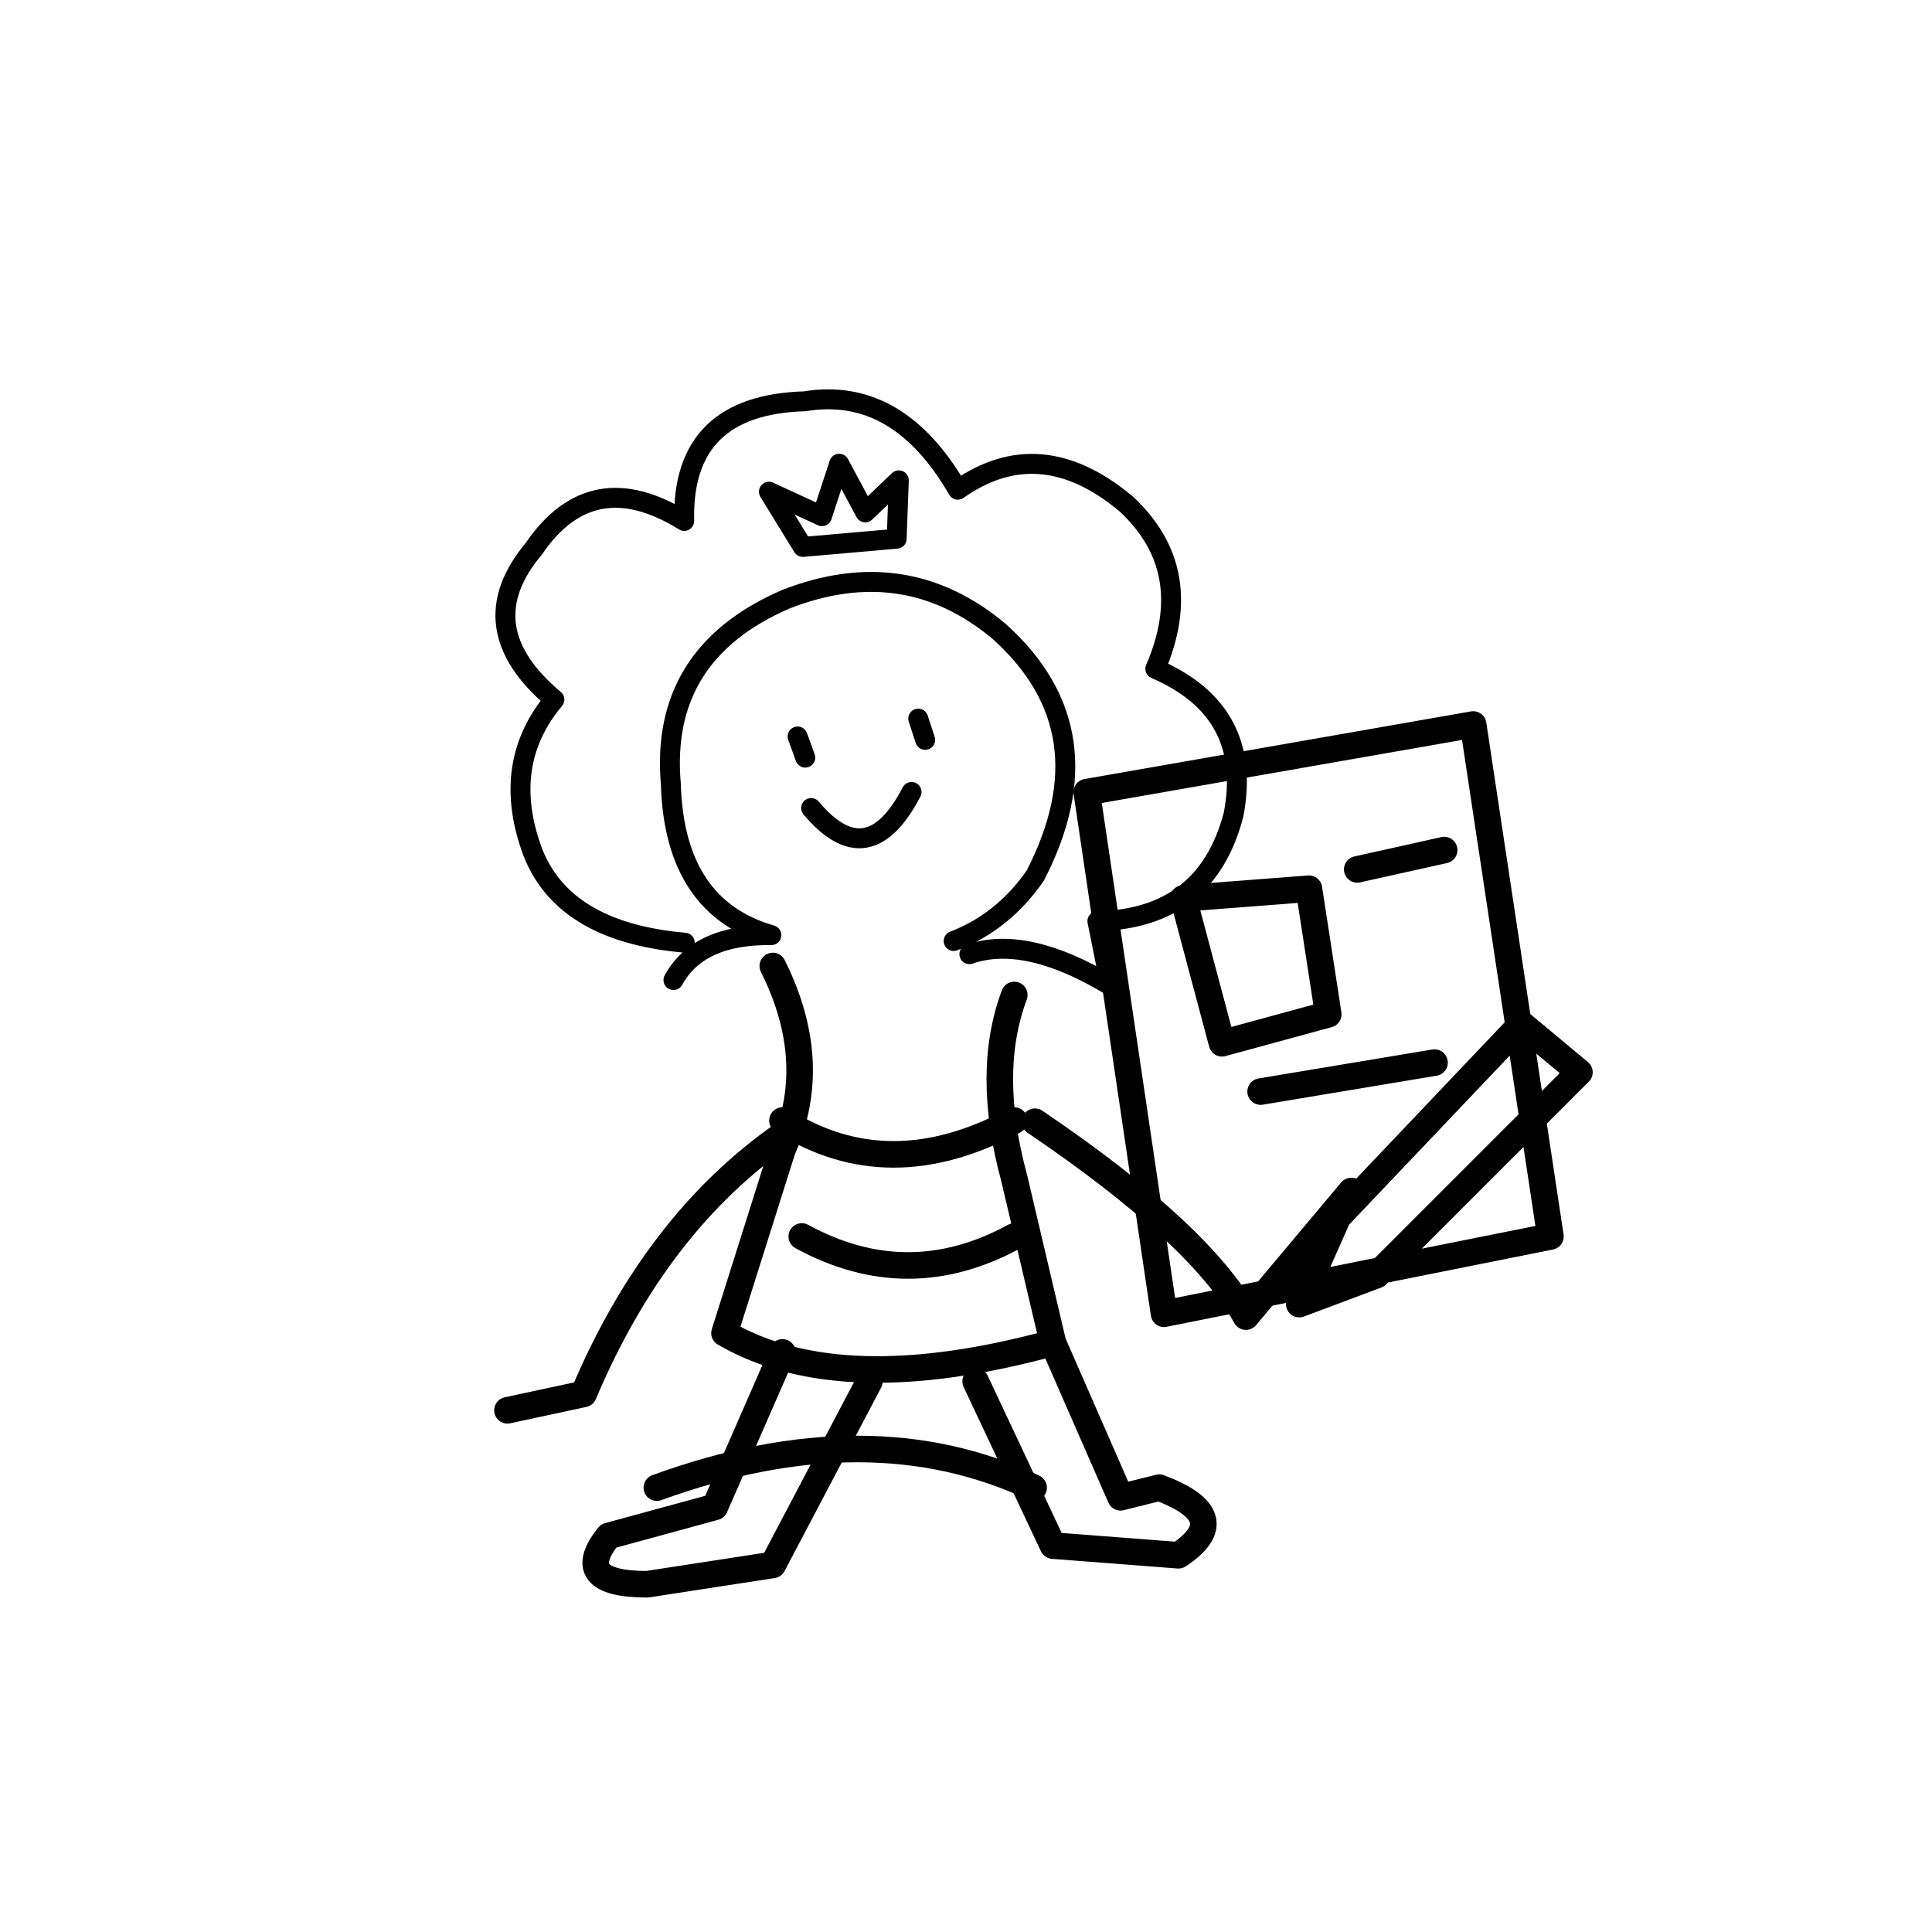
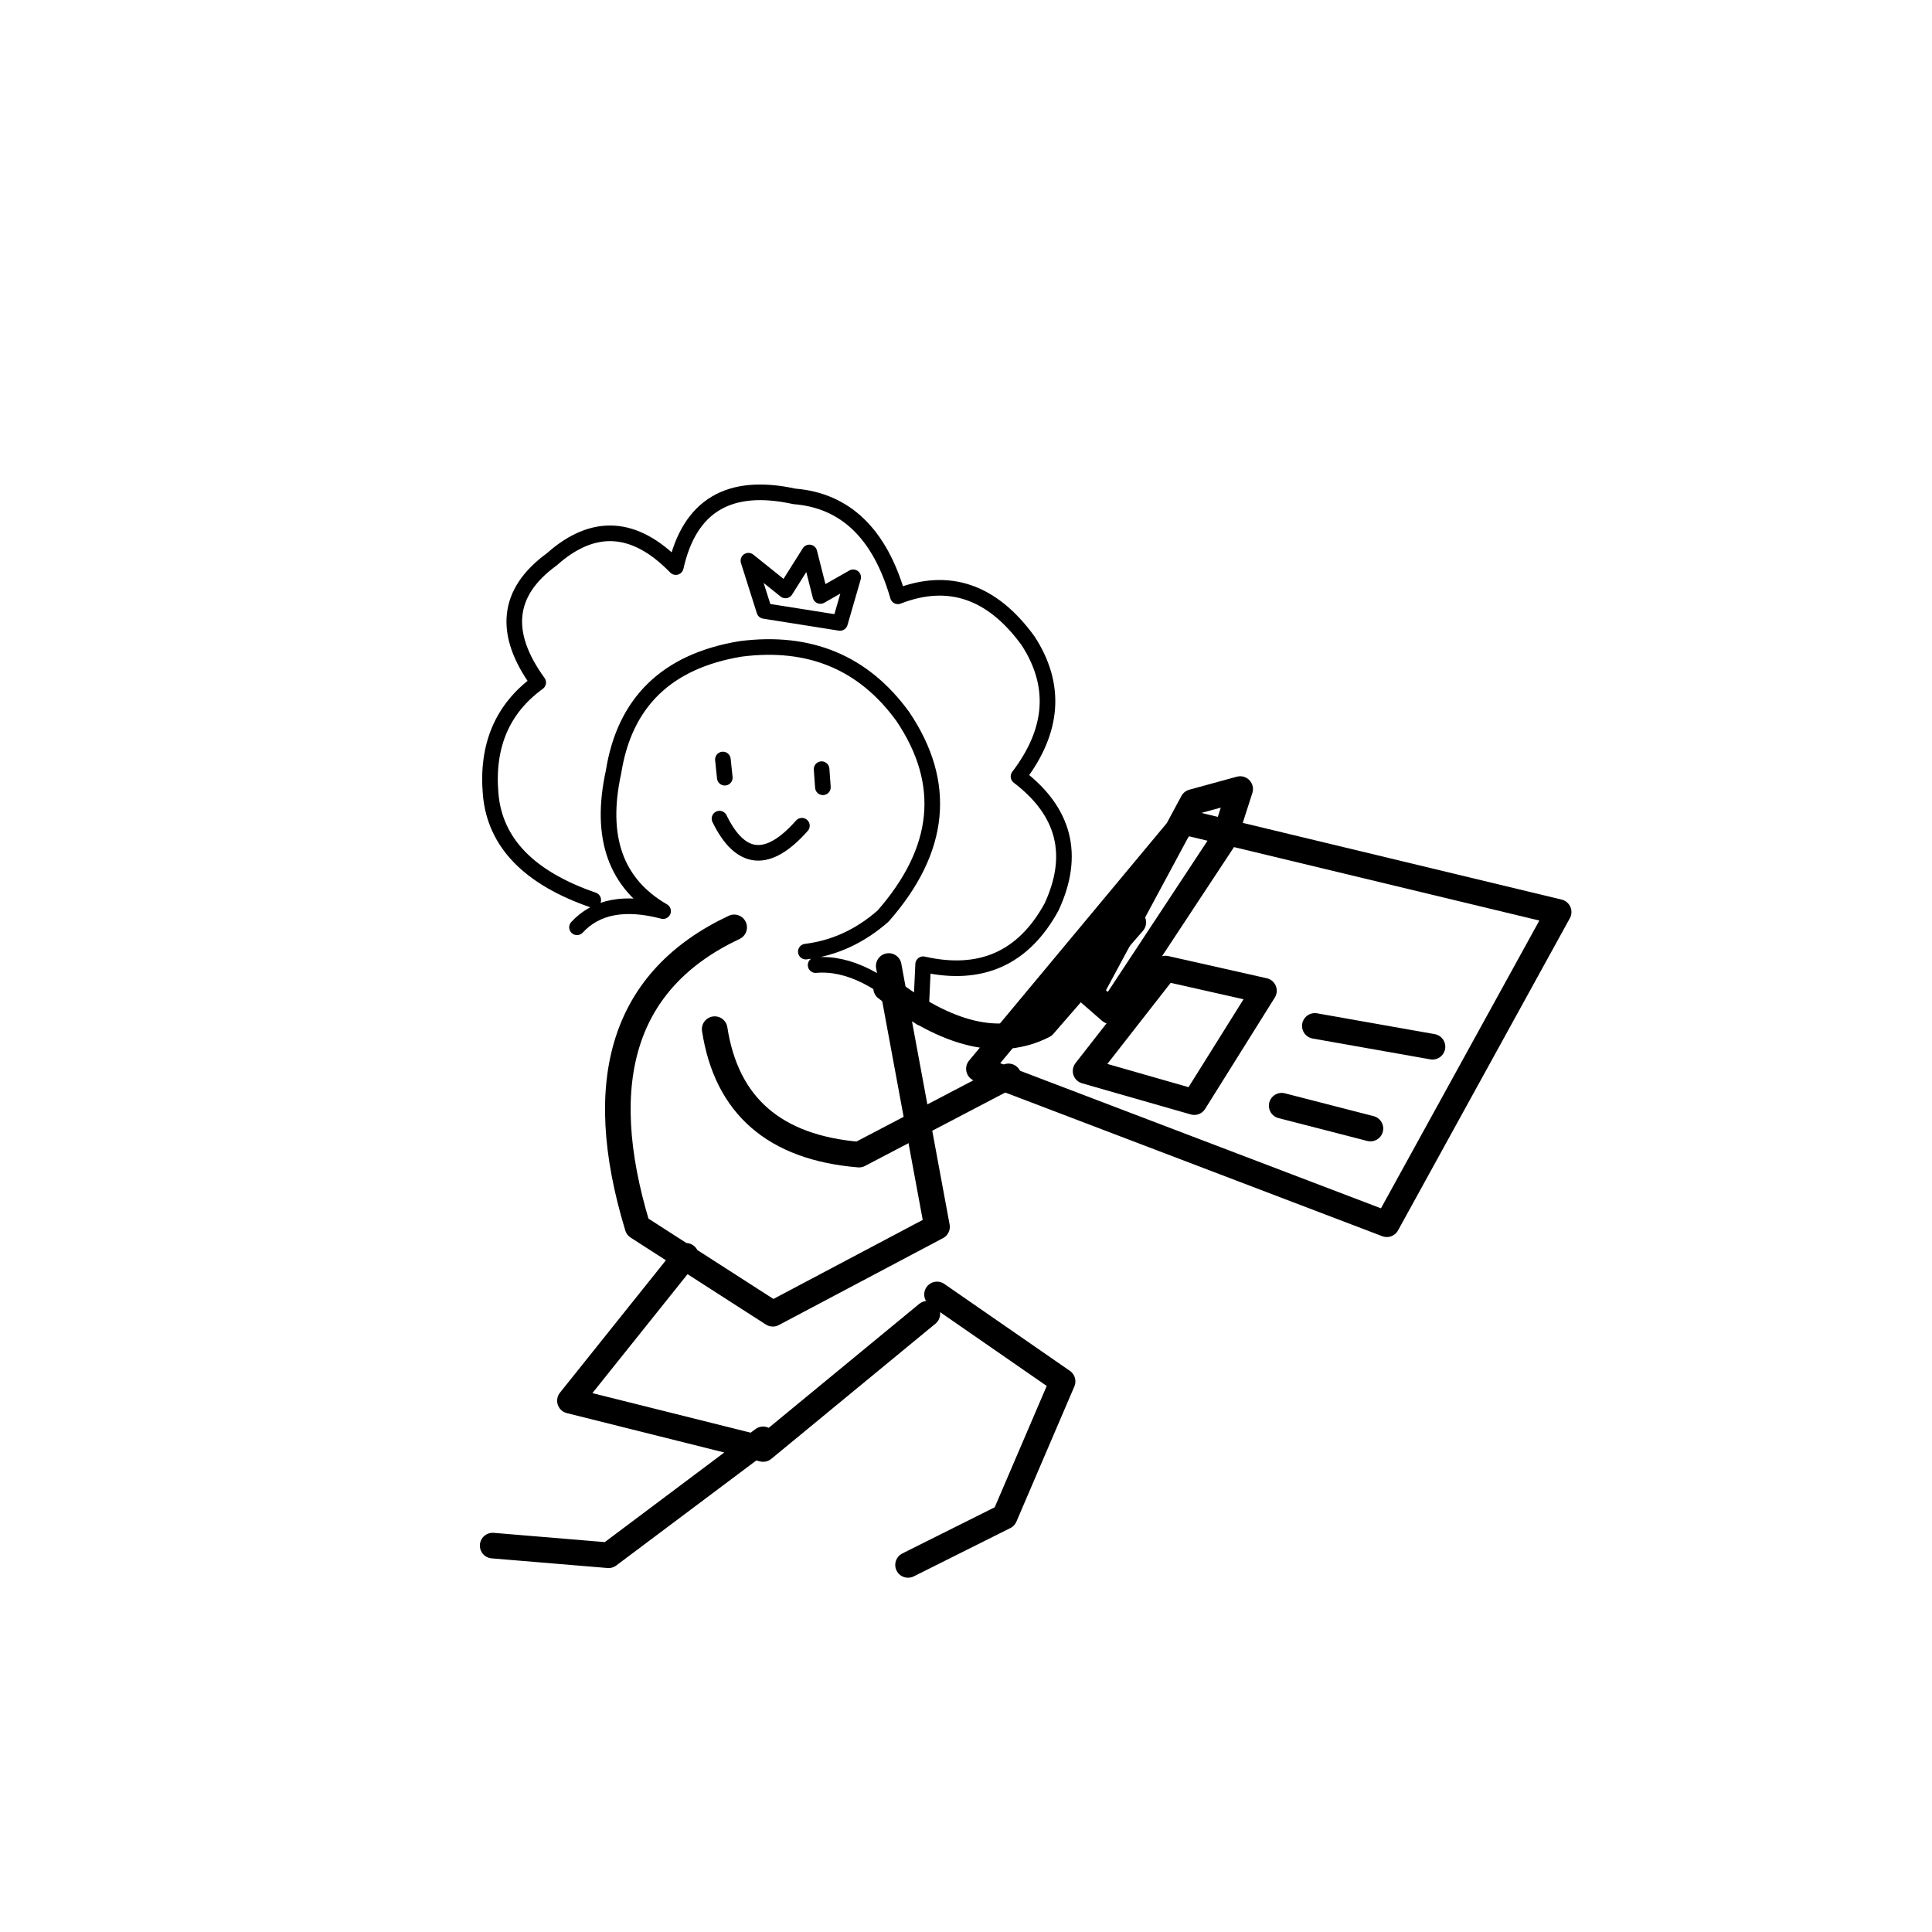
<svg xmlns="http://www.w3.org/2000/svg" viewBox="0 0 200 200">
-   <g fill="none" stroke="#000" stroke-width="2.75" stroke-linecap="round" stroke-linejoin="round">
-     <path d="M68 101Q51 98 48 86T53 66Q42 55 52 45Q61 34 73 43Q74 27 91 28Q104 27 111 42Q123 35 134 46Q143 56 136 69Q149 76 145 90Q140 104 125 103L126 112Q115 104 107 106M66 106q4-6 14-5 M80 101Q67 96 68 79Q68 61 86 55Q103 50 115 62Q129 77 117 96Q112 102 105 104 M86 74l.8 3m16-4 .7 3 M87 84q7 10 14-1 M89 48l-4-8 7 4 3-7 3 7 5-4-1 8z" transform="translate(20 20) scale(.75) rotate(-5 96 104)" />
-     <path d="M80 100q5 10 1 19l-6 19q12 7 34 1l-4-17q-3-11 0-19 M81 116q11 7 24 0m-22 12q11 6 22 0 M81 140l-7 16-11 3q-4 5 4 5l13-2 10-19m11 0 8 17 13 1q6-4-2-7l-4 1-7-16" />
-     <path d="M68 154q22-8 39 0" opacity="1" />
-     <path d="M81 116q-14 8-23 25l-8 1m57-25q16 13 20 22l12-12" transform="rotate(-5 97 115)" />
-     <path d="M114 80l40-7 8 53-40 8z M124 91l13-1 2 13-11 3z M142 88l9-2m-19 25 18-3 M136 133l4-9 19-20 6 5-21 21z" transform="translate(-1.5 2)" />
+   <g fill="none" stroke="#000" stroke-width="2.65" stroke-linecap="round" stroke-linejoin="round" transform="translate(0 1)">
+     <path d="M68 101Q51 98 48 86T53 66Q42 55 52 45Q61 34 73 43Q74 27 91 28Q104 27 111 42Q123 35 134 46Q143 56 136 69Q149 76 145 90Q140 104 125 103L126 112Q115 104 107 106M66 106q4-6 14-5 M80 101Q67 96 68 79Q68 61 86 55Q103 50 115 62Q129 77 117 96Q112 102 105 104 M86 74l.8 3m16-4 .7 3 M87 84q7 10 14-1 M89 48l-4-8 7 4 3-7 3 7 5-4-1 8z" transform="translate(80 84) rotate(9) scale(0.61) translate(-96 -83)" />
+     <path d="M76 95q-17 8-10 31l14 9 17-9-5-27 M71 129l-12 15 20 5 17-14m-17 13-16 12-12-1m46-26 13 9-6 14-10 5" />
+     <g transform="rotate(-4 96 105)">
+       <path d="M74 104q1 12 14 14l16-7m-12-10q9 8 16 5l10-10" />
+       <path d="M101 110l23-24 38 12-20 31z M112 111l9-10 10 3-8 11z M136 108l12 3m-16 5 9 3 M113 103l12-19 5-1-2 5-13 17z" />
+     </g>
  </g>
</svg>
